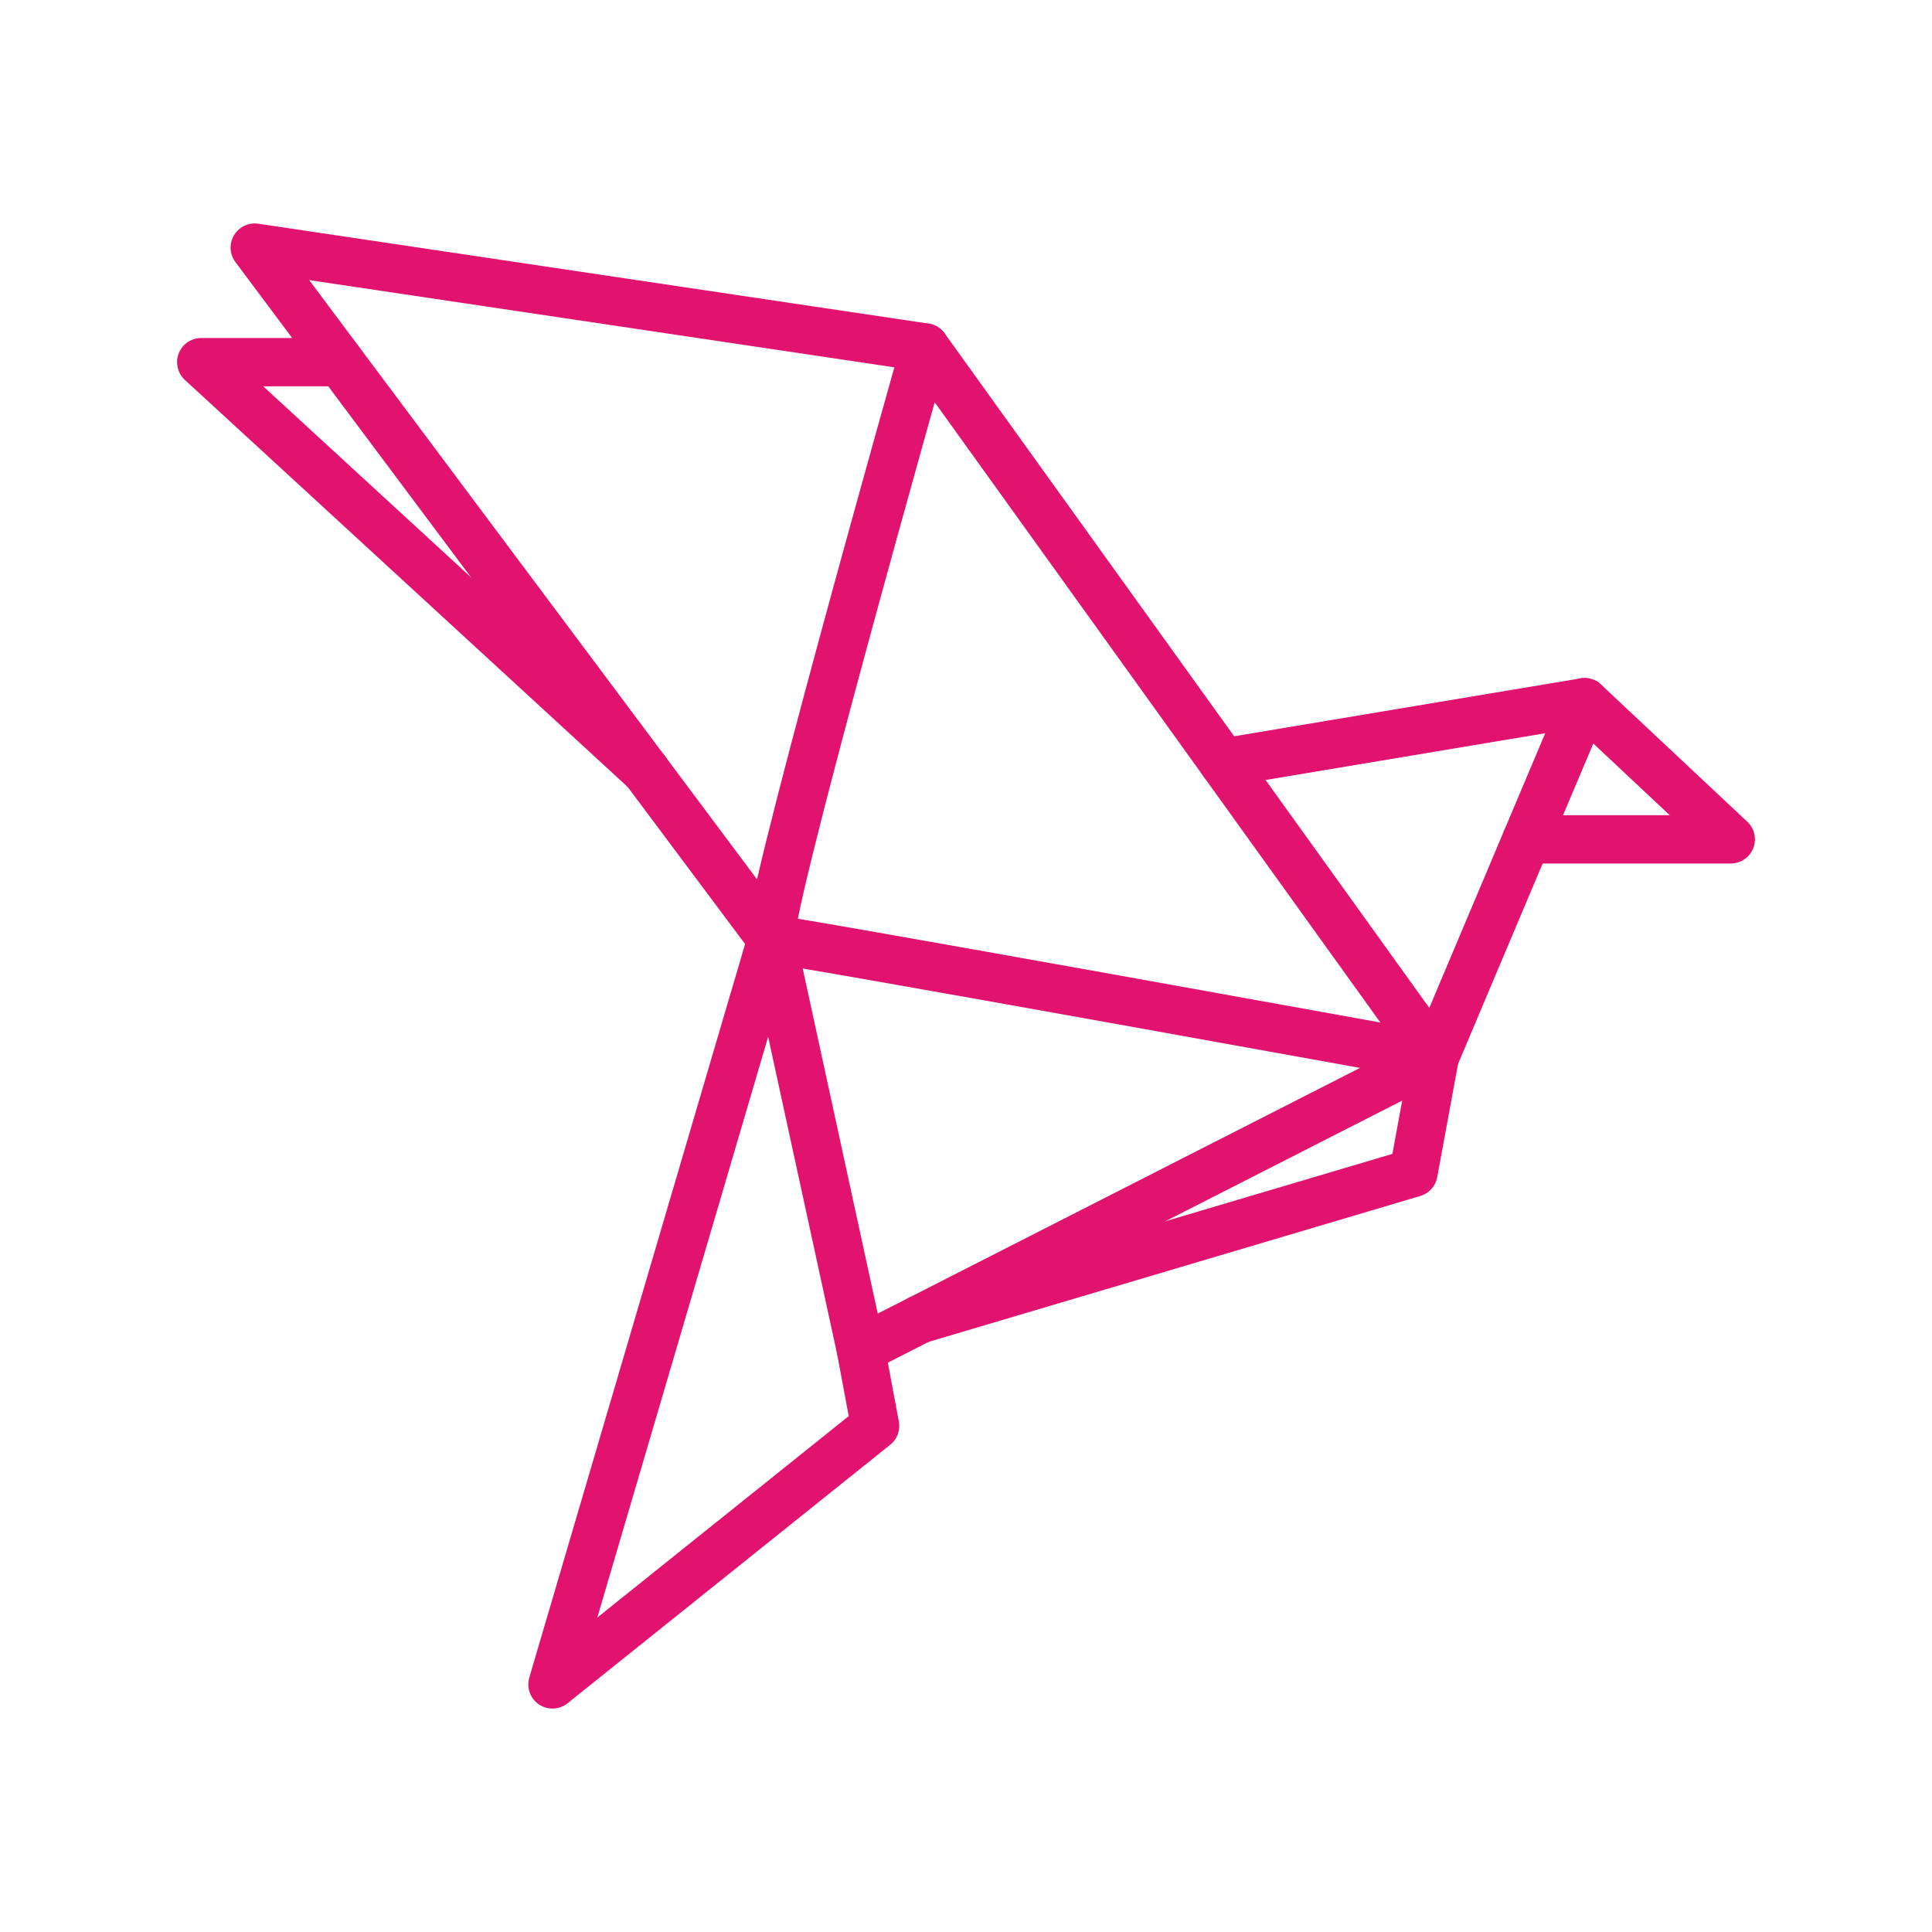
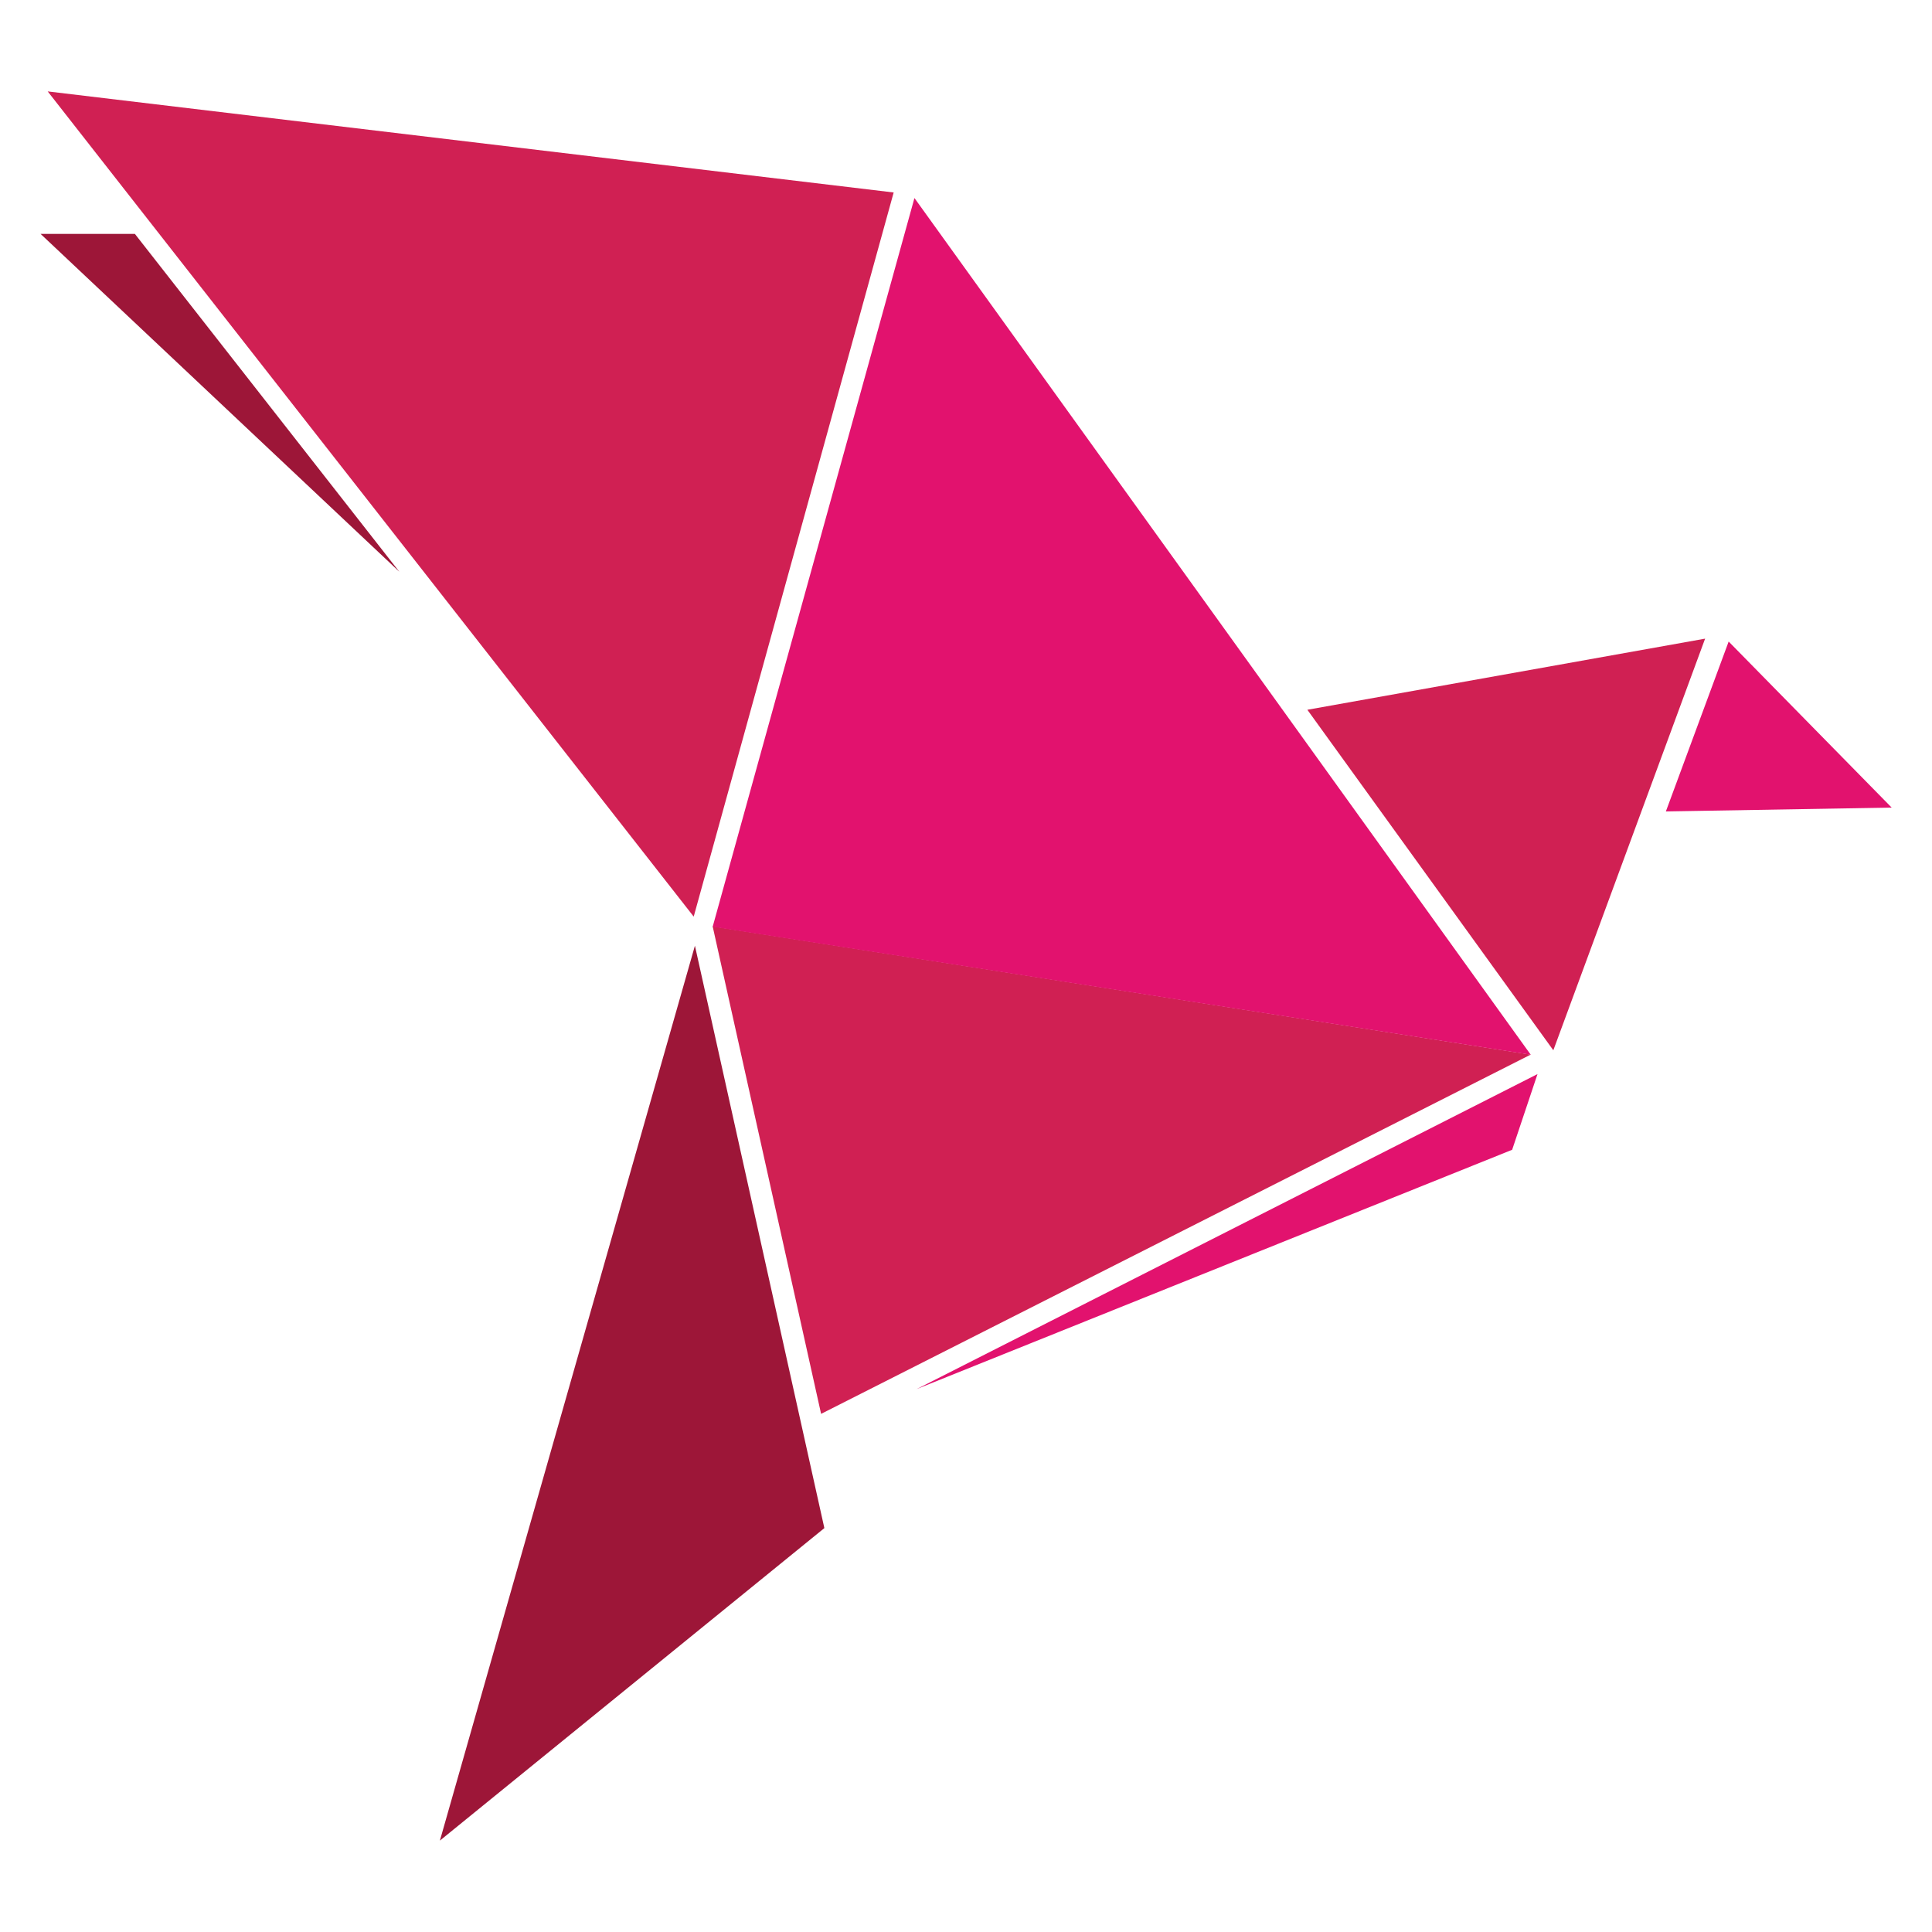
- <svg xmlns="http://www.w3.org/2000/svg" width="20" height="20" viewBox="0 0 20 20" fill="none">
-   <path d="M9.576 3.597C9.576 3.597 7.841 9.723 7.989 9.723C8.136 9.723 14.853 10.941 14.853 10.941L9.576 3.597Z" stroke-width="0.5" stroke-linecap="round" stroke-linejoin="round" stroke="#E2136E" />
-   <path d="M9.575 3.597L2.637 2.563L7.988 9.723L8.911 13.968L14.853 10.941L16.403 7.269L12.664 7.894" stroke-width="0.5" stroke-linecap="round" stroke-linejoin="round" stroke="#E2136E" />
-   <path d="M15.804 8.689H17.917L16.403 7.269" stroke-width="0.5" stroke-linecap="round" stroke-linejoin="round" stroke="#E2136E" />
-   <path d="M8.911 13.968L9.059 14.761L5.719 17.437L7.988 9.724" stroke-width="0.5" stroke-linecap="round" stroke-linejoin="round" stroke="#E2136E" />
-   <path d="M14.853 10.941L14.632 12.141L9.52 13.658" stroke-width="0.5" stroke-linecap="round" stroke-linejoin="round" stroke="#E2136E" />
-   <path d="M3.523 3.749H2.083L6.685 7.979" stroke-width="0.5" stroke-linecap="round" stroke-linejoin="round" stroke="#E2136E" />
+ <svg xmlns="http://www.w3.org/2000/svg" width="16" height="16" fill="none">
+   <path fill="#d02053" d="m5.902 7.672.898 4.037 5.876-2.975z" />
+   <path fill="#e2126e" d="M7.573 1.64 5.902 7.675l6.775 1.06z" />
+   <path fill="#d02053" d="m.395.757 7.006.837-1.656 5.997z" />
+   <path fill="#9d1638" d="M.336 1.937h.781l2.19 2.798z" />
+   <path fill="#d02053" d="m12.864 8.698-2.037-2.82 3.294-.589z" />
+   <path fill="#e2126e" d="m12.523 9.522.21-.627-5.142 2.609z" />
+   <path fill="#9d1638" d="m5.755 7.832 1.072 4.823-3.184 2.588z" />
+   <path fill="#e2126e" d="m13.796 6.72 1.87-.032-1.35-1.375z" />
</svg>
